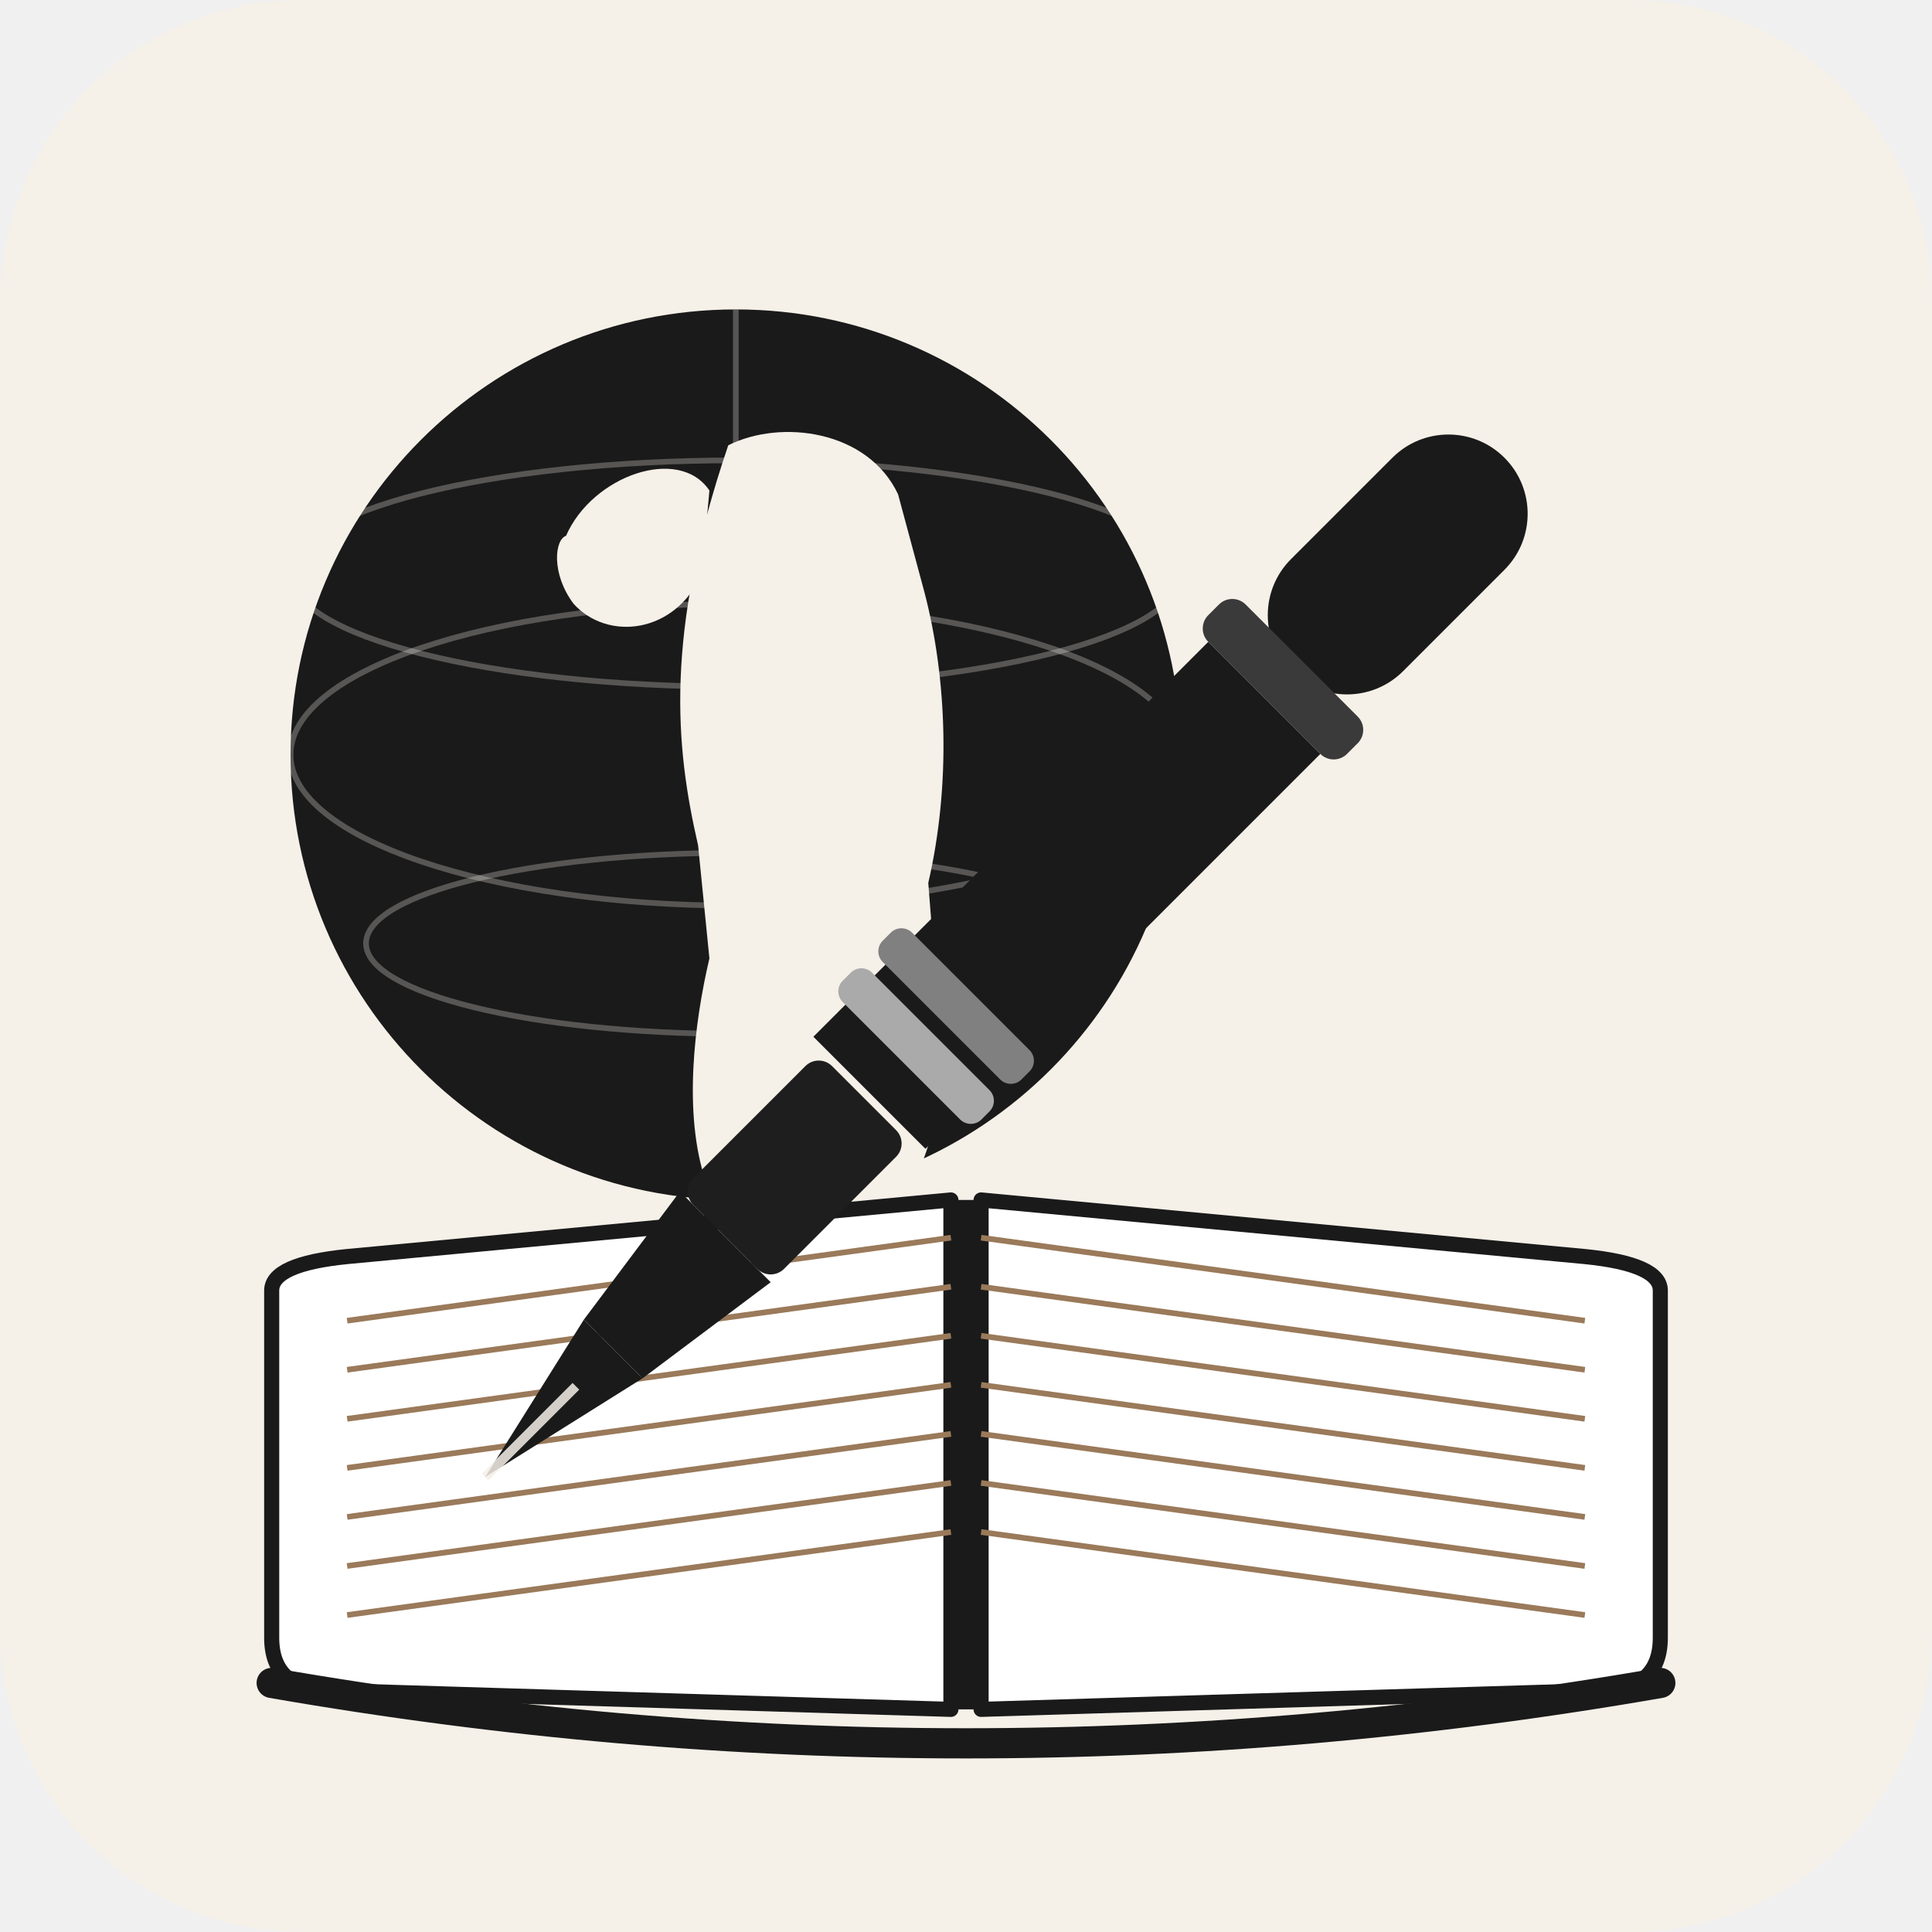
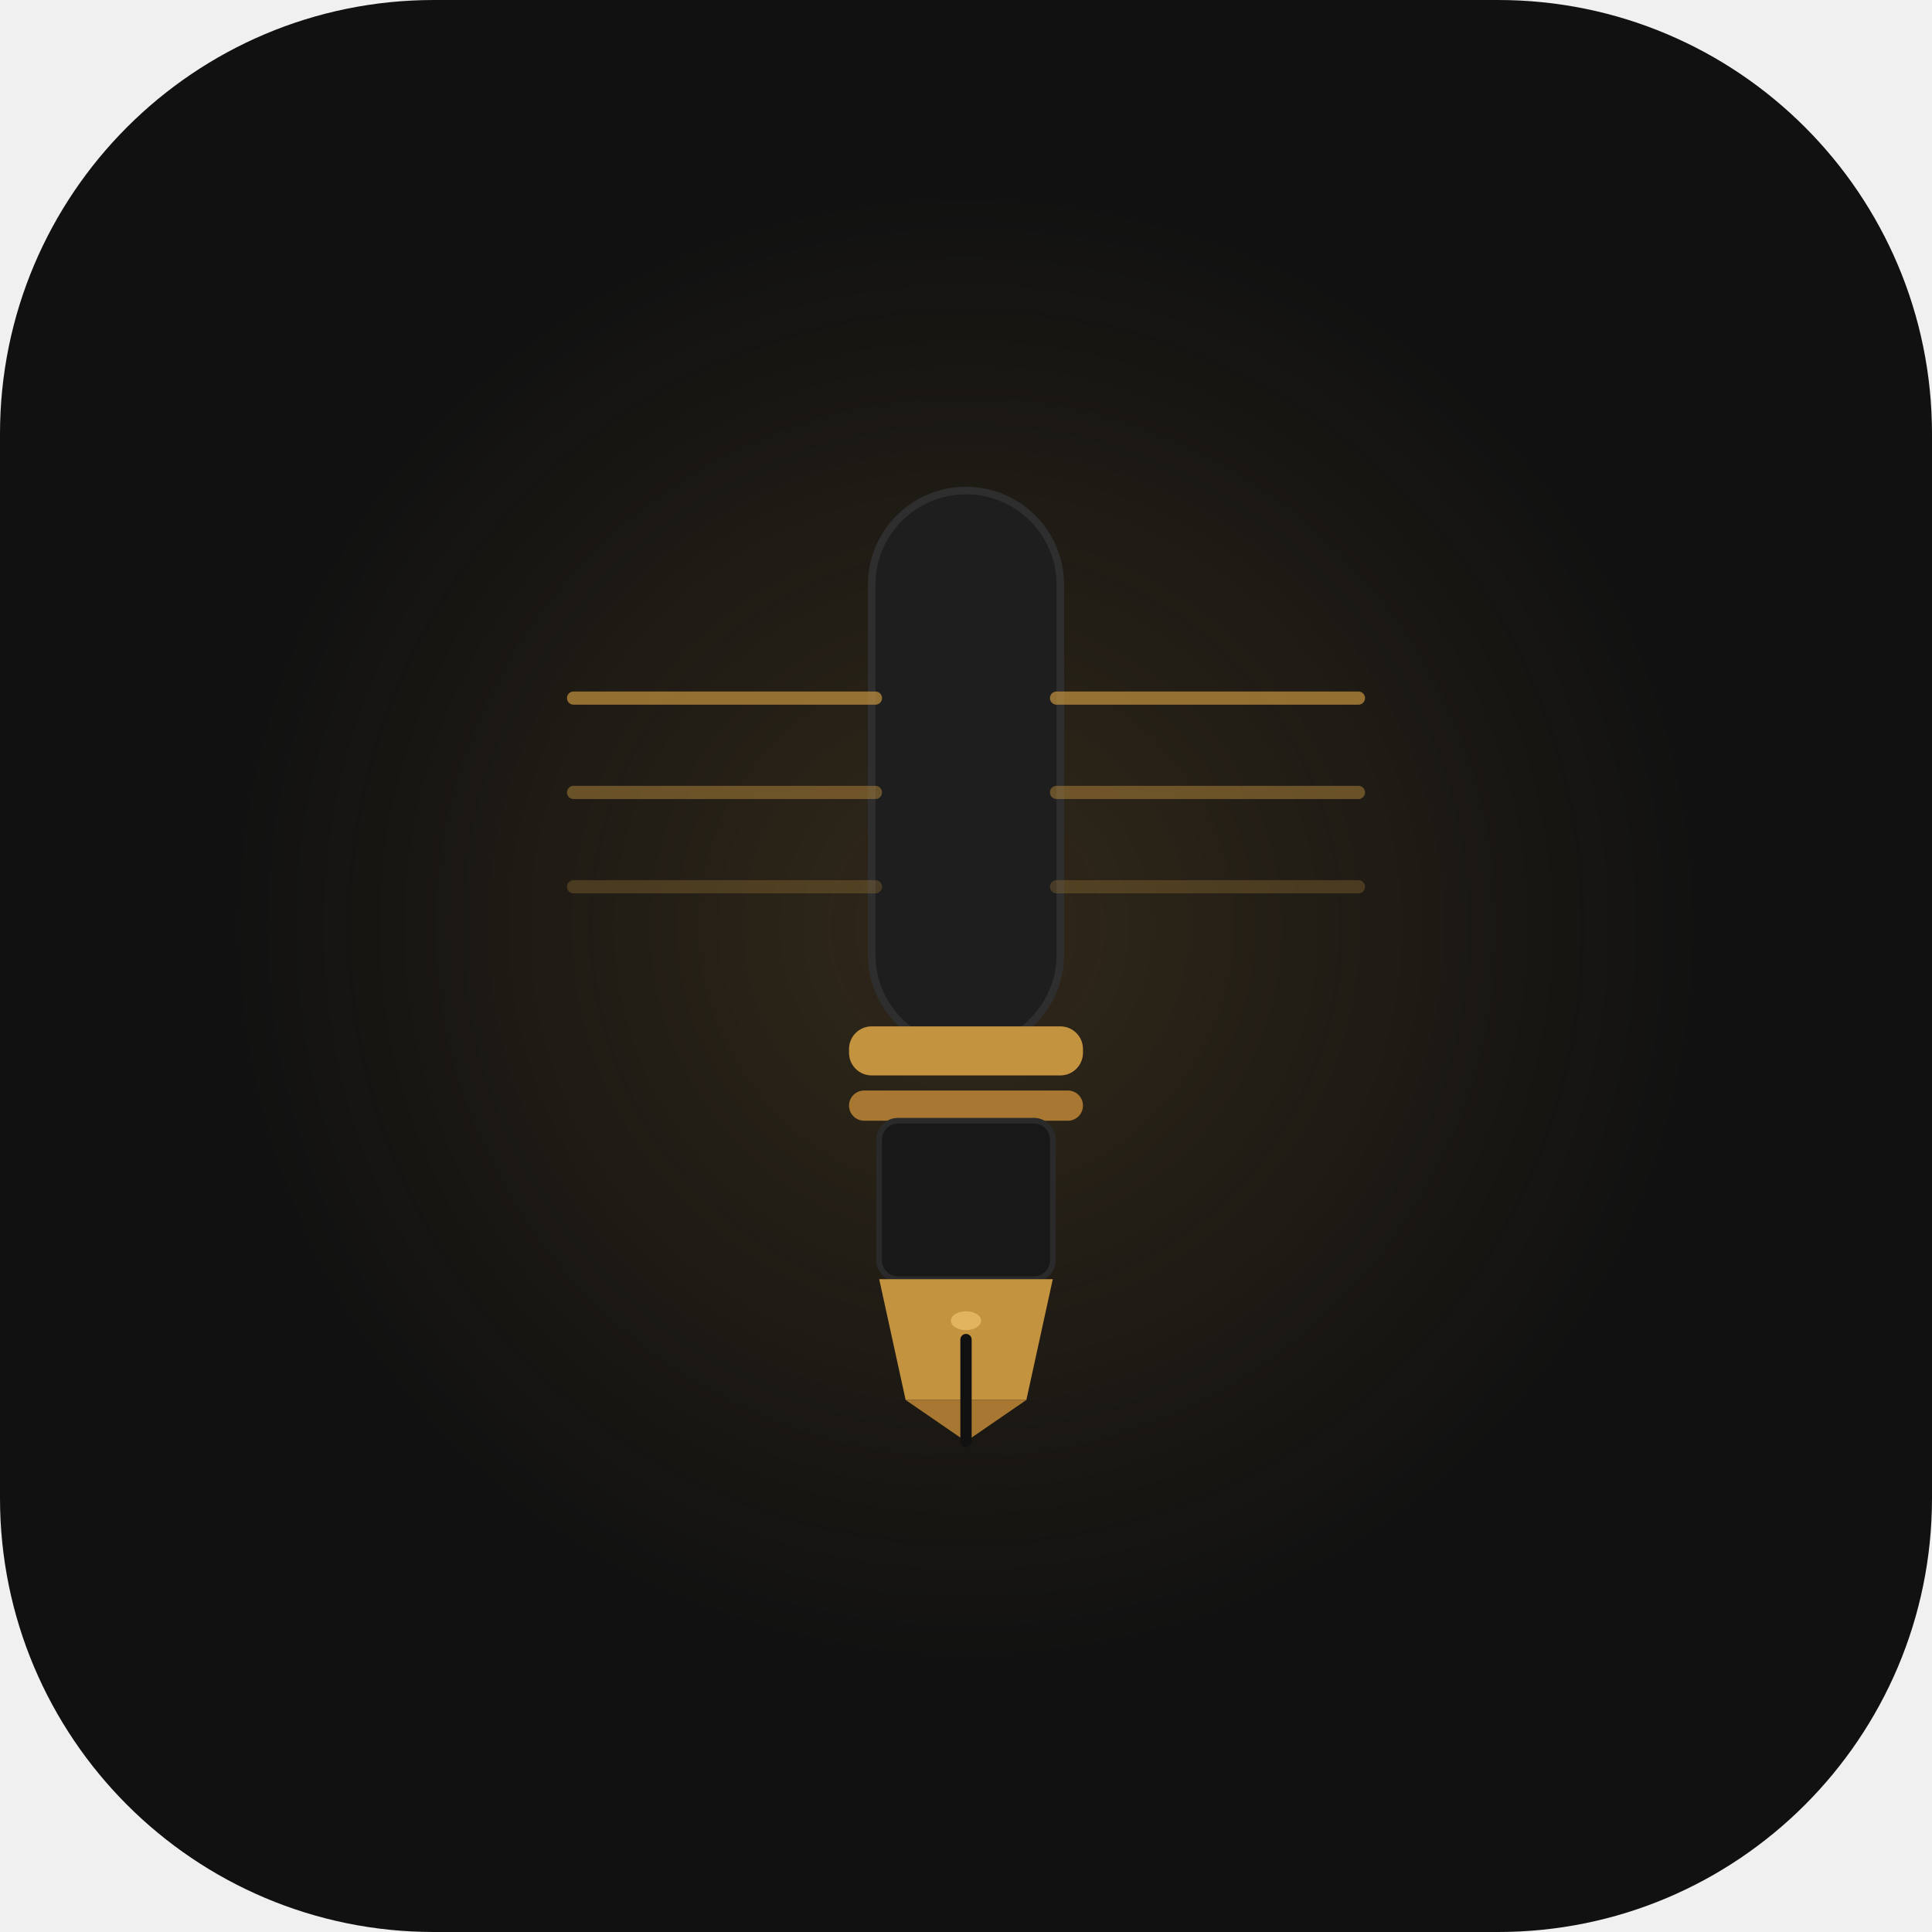
<svg xmlns="http://www.w3.org/2000/svg" viewBox="0 0 512 512">
-   <rect width="512" height="512" fill="#f5f0e8" rx="80" />
-   <circle cx="195" cy="200" r="118" fill="#1a1a1a" />
-   <ellipse cx="195" cy="152" rx="118" ry="30" fill="none" stroke="#f5f0e8" stroke-width="1.5" opacity="0.28" />
-   <ellipse cx="195" cy="200" rx="118" ry="40" fill="none" stroke="#f5f0e8" stroke-width="1.5" opacity="0.28" />
-   <ellipse cx="195" cy="250" rx="98" ry="24" fill="none" stroke="#f5f0e8" stroke-width="1.5" opacity="0.28" />
-   <line x1="195" y1="82" x2="195" y2="318" stroke="#f5f0e8" stroke-width="1.5" opacity="0.28" />
-   <path d="M 193 118     C 207 111 230 114 238 131     L 245 157     C 251 180 252 208 246 234     L 249 272     C 251 298 243 320 228 329     C 211 338 193 331 187 313     C 181 295 184 271 188 254     L 185 224     C 179 198 176 168 193 118 Z" fill="#f5f0e8" />
-   <path d="M 150 142     C 157 126 180 118 188 130     L 186 152     C 179 168 161 170 152 160     C 146 152 147 143 150 142 Z" fill="#f5f0e8" />
-   <path d="M 72 342 L 72 434 Q 72 448 88 448 L 252 453 L 252 318 L 92 333 Q 72 335 72 342 Z" fill="white" />
-   <path d="M 72 342 L 72 434 Q 72 448 88 448 L 252 453 L 252 318 L 92 333 Q 72 335 72 342 Z" fill="none" stroke="#1a1a1a" stroke-width="4" stroke-linejoin="round" />
-   <path d="M 440 342 L 440 434 Q 440 448 424 448 L 260 453 L 260 318 L 420 333 Q 440 335 440 342 Z" fill="white" />
-   <path d="M 440 342 L 440 434 Q 440 448 424 448 L 260 453 L 260 318 L 420 333 Q 440 335 440 342 Z" fill="none" stroke="#1a1a1a" stroke-width="4" stroke-linejoin="round" />
-   <rect x="252" y="318" width="8" height="135" fill="#1a1a1a" />
-   <line x1="92" y1="350" x2="252" y2="328" stroke="#9a7a5a" stroke-width="1.5" />
-   <line x1="92" y1="363" x2="252" y2="341" stroke="#9a7a5a" stroke-width="1.5" />
-   <line x1="92" y1="376" x2="252" y2="354" stroke="#9a7a5a" stroke-width="1.5" />
-   <line x1="92" y1="389" x2="252" y2="367" stroke="#9a7a5a" stroke-width="1.5" />
-   <line x1="92" y1="402" x2="252" y2="380" stroke="#9a7a5a" stroke-width="1.5" />
-   <line x1="92" y1="415" x2="252" y2="393" stroke="#9a7a5a" stroke-width="1.5" />
-   <line x1="92" y1="428" x2="252" y2="406" stroke="#9a7a5a" stroke-width="1.5" />
-   <line x1="420" y1="350" x2="260" y2="328" stroke="#9a7a5a" stroke-width="1.5" />
-   <line x1="420" y1="363" x2="260" y2="341" stroke="#9a7a5a" stroke-width="1.5" />
-   <line x1="420" y1="376" x2="260" y2="354" stroke="#9a7a5a" stroke-width="1.5" />
-   <line x1="420" y1="389" x2="260" y2="367" stroke="#9a7a5a" stroke-width="1.5" />
-   <line x1="420" y1="402" x2="260" y2="380" stroke="#9a7a5a" stroke-width="1.5" />
-   <line x1="420" y1="415" x2="260" y2="393" stroke="#9a7a5a" stroke-width="1.5" />
-   <line x1="420" y1="428" x2="260" y2="406" stroke="#9a7a5a" stroke-width="1.5" />
-   <path d="M 72 446 Q 256 478 440 446" fill="none" stroke="#1a1a1a" stroke-width="8" stroke-linecap="round" />
-   <g transform="rotate(45, 270, 250)">
-     <rect x="249" y="68" width="42" height="80" rx="21" fill="#1a1a1a" />
-     <rect x="244" y="144" width="52" height="14" rx="5" fill="#3a3a3a" />
-     <rect x="249" y="158" width="42" height="148" fill="#1a1a1a" />
-     <rect x="244" y="268" width="52" height="11" rx="4" fill="#808080" />
-     <rect x="244" y="283" width="52" height="11" rx="4" fill="#aaaaaa" />
-     <rect x="253" y="308" width="34" height="52" rx="5" fill="#1e1e1e" />
-     <path d="M 253 360 L 287 360 L 281 402 L 259 402 Z" fill="#1a1a1a" />
-     <path d="M 259 402 L 281 402 L 270 450 Z" fill="#1a1a1a" />
-     <line x1="270" y1="416" x2="270" y2="450" stroke="#f5f0e8" stroke-width="2.5" opacity="0.85" />
-   </g>
+   <rect width="512" height="512" fill="#111111" rx="115" />
+   <radialGradient id="glow" cx="50%" cy="48%" r="38%">
+     <stop offset="0%" stop-color="#c4933f" stop-opacity="0.18" />
+     <stop offset="100%" stop-color="#c4933f" stop-opacity="0" />
+   </radialGradient>
+   <rect width="512" height="512" rx="115" fill="url(#glow)" />
+   <rect x="231" y="130" width="50" height="148" rx="25" fill="#1e1e1e" stroke="#2e2e2e" stroke-width="2" />
+   <rect x="225" y="272" width="62" height="13" rx="6" fill="#c4933f" />
+   <rect x="225" y="289" width="62" height="8" rx="4" fill="#a87832" />
+   <rect x="233" y="297" width="46" height="42" rx="5" fill="#181818" stroke="#2a2a2a" stroke-width="1.5" />
+   <path d="M 233 339 L 279 339 L 272 371 L 240 371 Z" fill="#c4933f" />
+   <path d="M 240 371 L 272 371 L 256 382 Z" fill="#a87832" />
+   <line x1="256" y1="355" x2="256" y2="382" stroke="#111" stroke-width="3" stroke-linecap="round" />
+   <ellipse cx="256" cy="350" rx="4" ry="2.5" fill="#ffd580" opacity="0.5" />
+   <line x1="152" y1="185" x2="232" y2="185" stroke="#c4933f" stroke-width="3.5" stroke-linecap="round" opacity="0.7" />
+   <line x1="152" y1="210" x2="232" y2="210" stroke="#c4933f" stroke-width="3.5" stroke-linecap="round" opacity="0.45" />
+   <line x1="152" y1="235" x2="232" y2="235" stroke="#c4933f" stroke-width="3.5" stroke-linecap="round" opacity="0.25" />
+   <line x1="280" y1="185" x2="360" y2="185" stroke="#c4933f" stroke-width="3.5" stroke-linecap="round" opacity="0.7" />
+   <line x1="280" y1="210" x2="360" y2="210" stroke="#c4933f" stroke-width="3.5" stroke-linecap="round" opacity="0.45" />
+   <line x1="280" y1="235" x2="360" y2="235" stroke="#c4933f" stroke-width="3.5" stroke-linecap="round" opacity="0.25" />
</svg>
